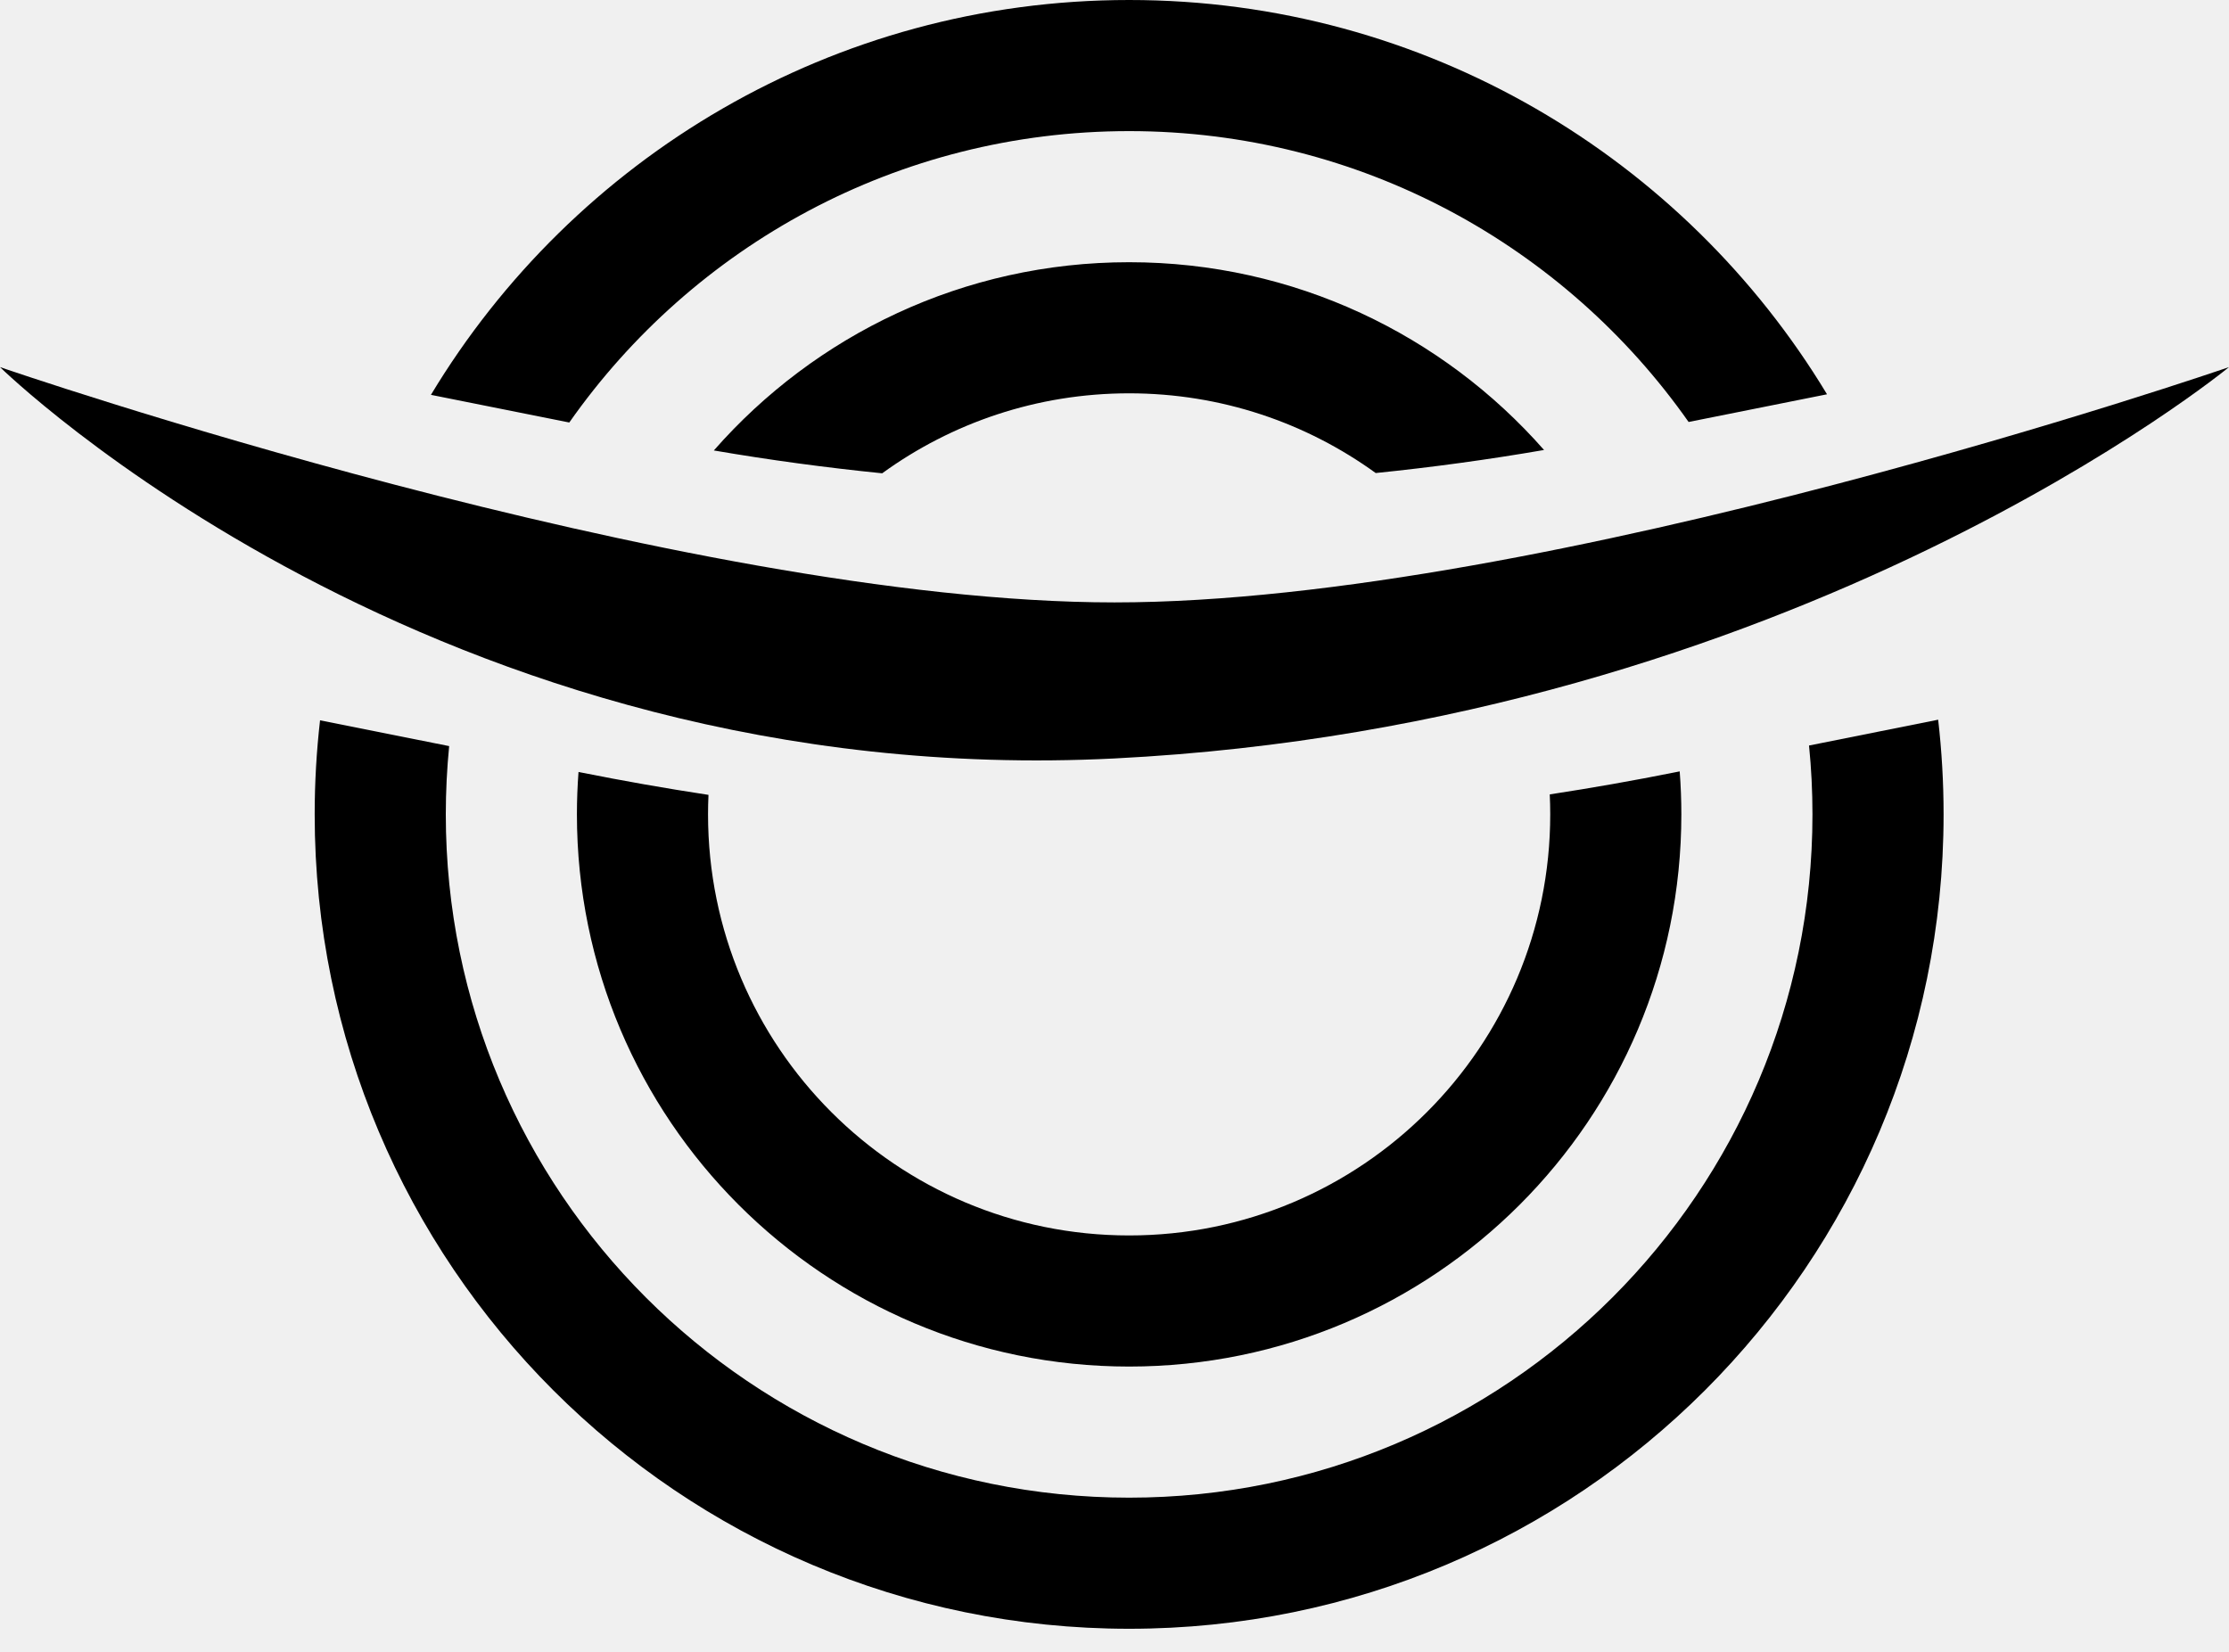
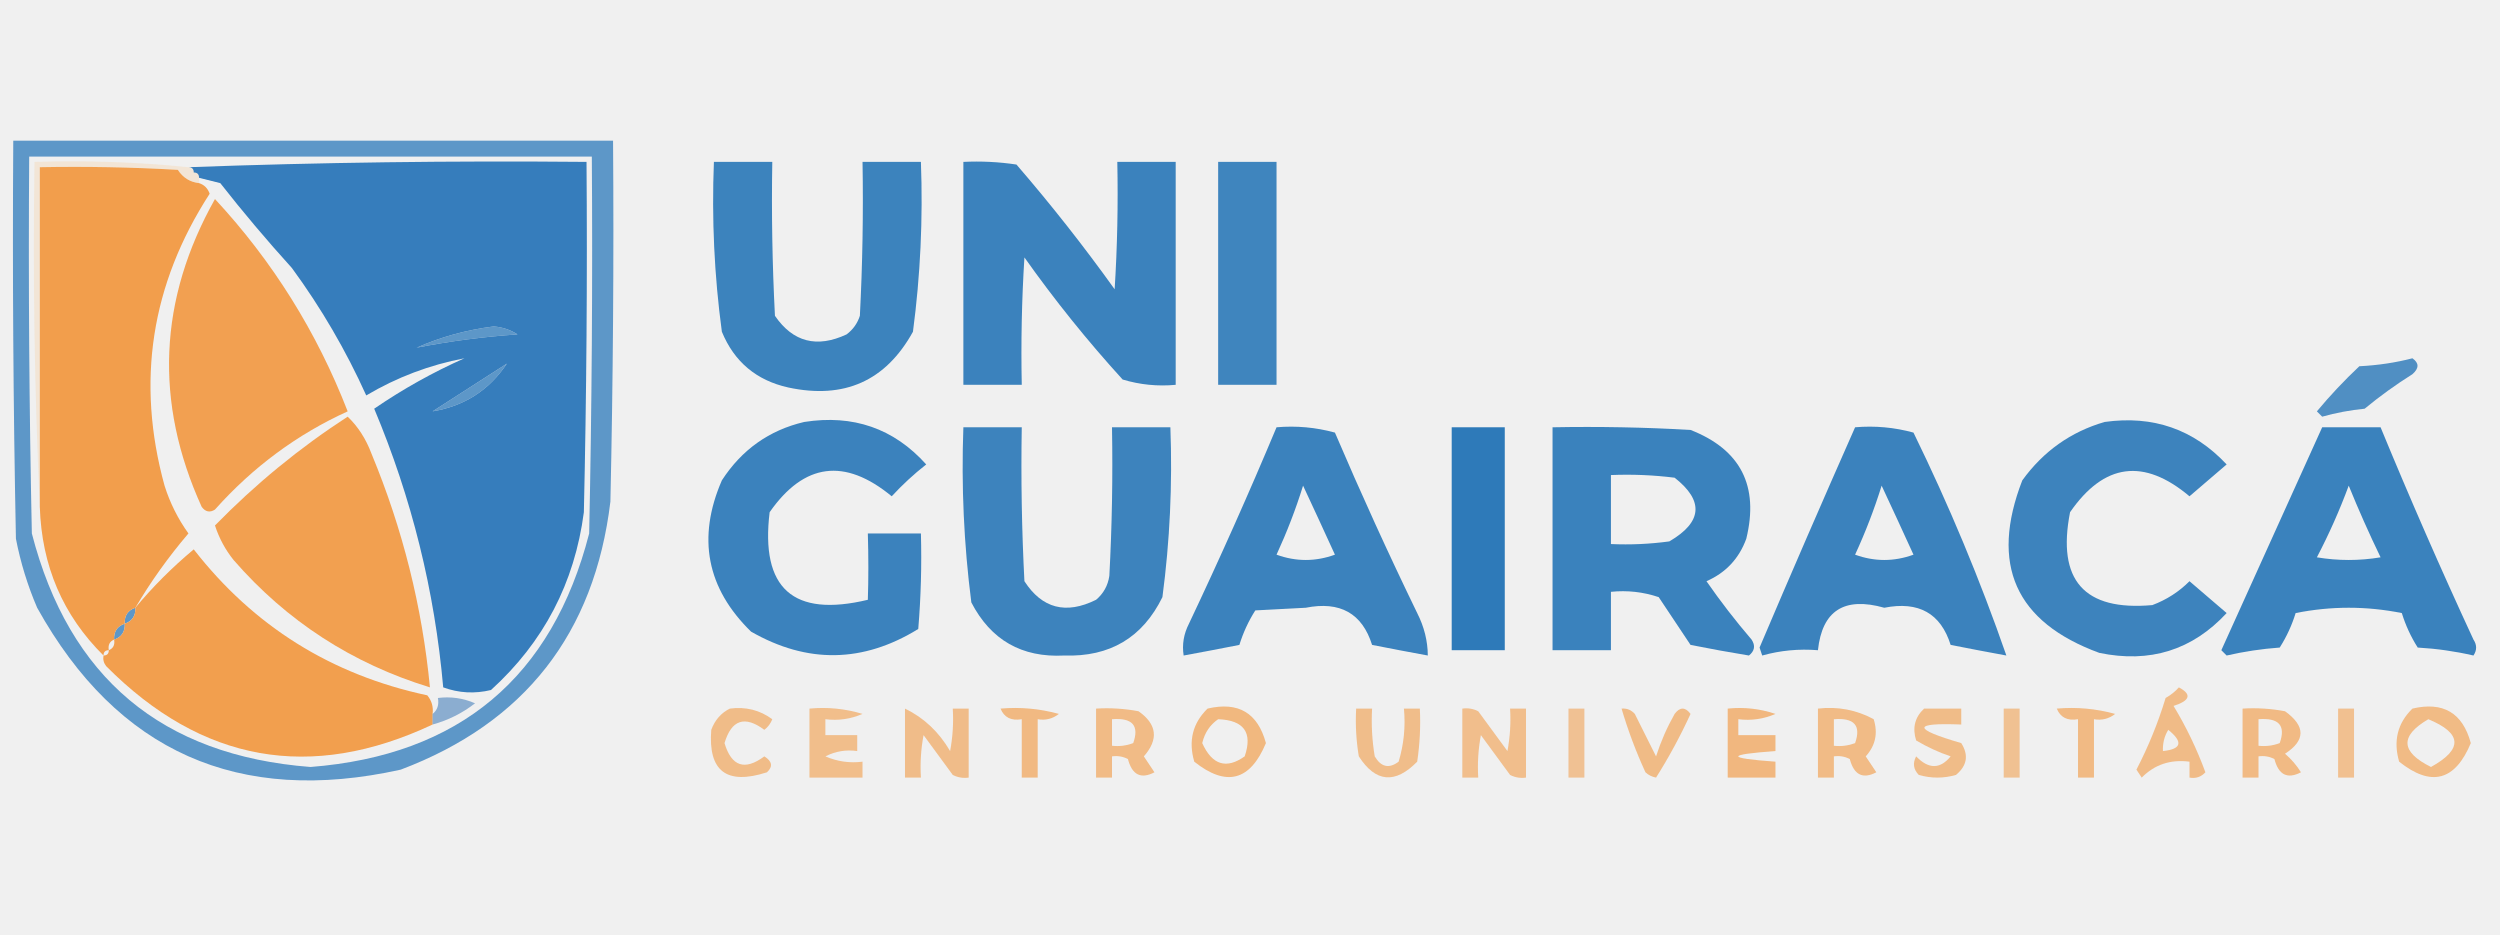
- <svg xmlns="http://www.w3.org/2000/svg" width="85" height="63" viewBox="0 0 85 63" fill="none">
-   <path fill-rule="evenodd" clip-rule="evenodd" d="M27.017 30.314C27.006 30.56 27 30.808 27 31.058C27 39.927 34.189 47.116 43.058 47.116C51.927 47.116 59.116 39.927 59.116 31.058C59.116 30.803 59.11 30.549 59.098 30.296C60.699 30.051 62.295 29.77 63.886 29.451L64.053 29.418C64.095 29.959 64.116 30.506 64.116 31.058C64.116 42.688 54.688 52.116 43.058 52.116C31.428 52.116 22 42.688 22 31.058C22 30.514 22.021 29.975 22.061 29.441L22.114 29.451C23.743 29.777 25.378 30.065 27.017 30.314ZM52.461 18.04C49.818 16.127 46.57 15 43.058 15C39.54 15 36.286 16.131 33.641 18.05C31.494 17.834 29.353 17.544 27.221 17.179C31.081 12.778 36.745 10 43.058 10C49.363 10 55.021 12.771 58.88 17.161C56.749 17.529 54.608 17.821 52.461 18.04ZM68.985 28.432C69.072 29.295 69.116 30.172 69.116 31.058C69.116 45.45 57.45 57.116 43.058 57.116C28.667 57.116 17 45.45 17 31.058C17 30.179 17.044 29.311 17.128 28.454L12.205 27.47C12.07 28.647 12 29.844 12 31.058C12 48.211 25.905 62.116 43.058 62.116C60.211 62.116 74.116 48.211 74.116 31.058C74.116 29.837 74.046 28.632 73.909 27.447L68.985 28.432ZM69.671 15.037L64.393 16.093C59.678 9.384 51.88 5 43.058 5C34.227 5 26.422 9.393 21.709 16.113L16.433 15.058C21.867 6.035 31.758 0 43.058 0C54.35 0 64.234 6.026 69.671 15.037Z" fill="black" />
-   <mask id="path-2-inside-1" fill="white">
-     <path d="M42.5 28.925C16.546 30.231 0 14 0 14C0 14 26 22.974 42.5 22.974C59 22.974 85 14 85 14C85 14 68.454 27.619 42.5 28.925Z" />
-   </mask>
-   <path d="M0 14L5.873 -3.015L-12.605 26.849L0 14ZM42.5 28.925L41.595 10.948L42.5 28.925ZM85 14L96.439 27.898L79.127 -3.015L85 14ZM0 14C-12.605 26.849 -12.6 26.855 -12.595 26.86C-12.593 26.862 -12.587 26.867 -12.584 26.871C-12.576 26.878 -12.569 26.885 -12.56 26.893C-12.544 26.909 -12.527 26.925 -12.509 26.943C-12.473 26.978 -12.432 27.017 -12.387 27.061C-12.297 27.147 -12.189 27.248 -12.064 27.365C-11.814 27.597 -11.495 27.887 -11.107 28.227C-10.333 28.906 -9.282 29.787 -7.966 30.797C-5.346 32.807 -1.615 35.375 3.117 37.872C12.559 42.854 26.401 47.758 43.405 46.903L41.595 10.948C32.645 11.398 25.237 8.839 19.917 6.033C17.268 4.635 15.241 3.227 13.948 2.235C13.307 1.743 12.863 1.366 12.631 1.162C12.515 1.061 12.454 1.004 12.448 0.999C12.446 0.997 12.458 1.008 12.484 1.033C12.497 1.045 12.513 1.061 12.533 1.081C12.544 1.09 12.555 1.101 12.566 1.113C12.572 1.119 12.579 1.125 12.585 1.131C12.588 1.134 12.593 1.139 12.595 1.141C12.6 1.145 12.605 1.15 0 14ZM43.405 46.903C59.328 46.101 72.316 41.53 81.317 37.178C85.834 34.995 89.418 32.833 91.955 31.151C93.227 30.308 94.245 29.579 94.995 29.02C95.37 28.741 95.679 28.503 95.92 28.314C96.041 28.219 96.144 28.137 96.231 28.067C96.274 28.032 96.313 28 96.348 27.972C96.365 27.958 96.382 27.945 96.397 27.932C96.404 27.926 96.412 27.92 96.419 27.914C96.422 27.911 96.428 27.907 96.429 27.906C96.434 27.902 96.439 27.898 85 14C73.561 0.102 73.566 0.099 73.57 0.095C73.572 0.093 73.576 0.089 73.579 0.087C73.586 0.082 73.591 0.077 73.597 0.073C73.608 0.063 73.618 0.055 73.628 0.047C73.647 0.032 73.661 0.02 73.673 0.011C73.695 -0.007 73.703 -0.013 73.696 -0.007C73.682 0.004 73.61 0.06 73.482 0.155C73.226 0.346 72.748 0.692 72.063 1.146C70.687 2.058 68.513 3.383 65.648 4.767C59.889 7.552 51.627 10.443 41.595 10.948L43.405 46.903ZM85 14C79.127 -3.015 79.129 -3.016 79.13 -3.016C79.131 -3.016 79.132 -3.017 79.133 -3.017C79.134 -3.017 79.135 -3.018 79.136 -3.018C79.137 -3.018 79.137 -3.018 79.135 -3.018C79.131 -3.016 79.121 -3.013 79.106 -3.008C79.074 -2.997 79.019 -2.978 78.94 -2.952C78.784 -2.899 78.537 -2.816 78.207 -2.707C77.547 -2.489 76.561 -2.169 75.317 -1.78C72.818 -1 69.327 0.039 65.375 1.075C57.005 3.268 48.283 4.974 42.5 4.974V40.974C53.217 40.974 65.745 38.193 74.5 35.899C79.111 34.691 83.151 33.487 86.043 32.585C87.494 32.132 88.668 31.751 89.494 31.478C89.908 31.341 90.235 31.232 90.468 31.153C90.584 31.114 90.677 31.082 90.744 31.059C90.778 31.047 90.806 31.038 90.828 31.031C90.838 31.027 90.847 31.024 90.855 31.021C90.859 31.02 90.862 31.019 90.865 31.018C90.867 31.017 90.868 31.017 90.869 31.016C90.871 31.016 90.873 31.015 85 14ZM42.5 4.974C36.717 4.974 27.995 3.268 19.625 1.075C15.673 0.039 12.182 -1 9.684 -1.78C8.439 -2.169 7.453 -2.489 6.793 -2.707C6.463 -2.816 6.216 -2.899 6.06 -2.952C5.981 -2.978 5.926 -2.997 5.895 -3.008C5.879 -3.013 5.869 -3.016 5.865 -3.018C5.863 -3.018 5.863 -3.018 5.864 -3.018C5.865 -3.018 5.866 -3.017 5.867 -3.017C5.868 -3.017 5.869 -3.016 5.87 -3.016C5.871 -3.016 5.873 -3.015 0 14C-5.873 31.015 -5.871 31.016 -5.869 31.016C-5.868 31.017 -5.866 31.017 -5.865 31.018C-5.862 31.019 -5.859 31.02 -5.855 31.021C-5.847 31.024 -5.838 31.027 -5.827 31.031C-5.806 31.038 -5.778 31.047 -5.744 31.059C-5.676 31.082 -5.584 31.114 -5.468 31.153C-5.235 31.232 -4.908 31.341 -4.494 31.478C-3.668 31.751 -2.494 32.132 -1.043 32.585C1.849 33.487 5.889 34.691 10.5 35.899C19.255 38.193 31.783 40.974 42.5 40.974V4.974Z" fill="black" mask="url(#path-2-inside-1)" />
+ <svg xmlns="http://www.w3.org/2000/svg" version="1.1" width="471px" height="176px" style="shape-rendering:geometricPrecision; text-rendering:geometricPrecision; image-rendering:optimizeQuality; fill-rule:evenodd; clip-rule:evenodd">
+   <g>
+     <path style="opacity:0.733" fill="#2876ba" d="M 2.5,26.5 C 40.167,26.5 77.833,26.5 115.5,26.5C 115.667,49.169 115.5,71.836 115,94.5C 111.999,119.355 98.833,136.189 75.5,145C 44.912,151.782 22.079,141.616 7,114.5C 5.204,110.317 3.871,105.984 3,101.5C 2.5,76.502 2.333,51.502 2.5,26.5 Z M 5.5,29.5 C 40.833,29.5 76.167,29.5 111.5,29.5C 111.667,53.169 111.5,76.836 111,100.5C 104.031,127.629 86.531,142.296 58.5,144.5C 30.506,142.338 13.006,127.671 6,100.5C 5.5,76.836 5.333,53.169 5.5,29.5 Z M 78.5,65.5 C 83.024,63.491 87.858,62.158 93,61.5C 94.627,61.625 96.127,62.125 97.5,63C 91.098,63.44 84.765,64.273 78.5,65.5 Z M 95.5,68.5 C 92.156,73.508 87.49,76.508 81.5,77.5C 86.159,74.503 90.825,71.503 95.5,68.5 Z M 25.5,114.5 C 25.573,116.027 24.906,117.027 23.5,117.5C 23.427,115.973 24.094,114.973 25.5,114.5 Z M 23.5,117.5 C 23.573,119.027 22.906,120.027 21.5,120.5C 21.427,118.973 22.094,117.973 23.5,117.5 Z" />
+   </g>
+   <g>
+     <path style="opacity:0.941" fill="#2a76b9" d="M 35.5,31.5 C 60.17,30.596 85.17,30.263 110.5,30.5C 110.667,52.502 110.5,74.502 110,96.5C 108.249,109.836 102.416,121.003 92.5,130C 89.438,130.741 86.438,130.575 83.5,129.5C 81.896,111.312 77.563,93.812 70.5,77C 75.91,73.297 81.576,70.13 87.5,67.5C 80.942,68.743 74.775,71.076 69,74.5C 65.164,66.001 60.497,58.001 55,50.5C 50.266,45.275 45.766,39.941 41.5,34.5C 40.167,34.167 38.833,33.833 37.5,33.5C 37.5,32.833 37.167,32.5 36.5,32.5C 36.5,31.833 36.167,31.5 35.5,31.5 Z M 78.5,65.5 C 84.765,64.273 91.098,63.44 97.5,63C 96.127,62.125 94.627,61.625 93,61.5C 87.858,62.158 83.024,63.491 78.5,65.5 Z M 95.5,68.5 C 92.156,73.508 87.49,76.508 81.5,77.5C 86.159,74.503 90.825,71.503 95.5,68.5 Z" />
+   </g>
+   <g>
+     <path style="opacity:0.886" fill="#2575b7" d="M 134.5,30.5 C 138.167,30.5 141.833,30.5 145.5,30.5C 145.334,40.172 145.5,49.839 146,59.5C 149.4,64.452 153.9,65.618 159.5,63C 160.701,62.097 161.535,60.931 162,59.5C 162.5,49.839 162.666,40.172 162.5,30.5C 166.167,30.5 169.833,30.5 173.5,30.5C 173.903,41.231 173.403,51.898 172,62.5C 166.88,71.772 159.047,75.272 148.5,73C 142.499,71.664 138.332,68.164 136,62.5C 134.571,51.911 134.071,41.245 134.5,30.5 Z" />
+   </g>
+   <g>
+     <path style="opacity:0.888" fill="#2575b7" d="M 181.5,30.5 C 184.85,30.335 188.183,30.502 191.5,31C 198.028,38.561 204.195,46.394 210,54.5C 210.5,46.507 210.666,38.507 210.5,30.5C 214.167,30.5 217.833,30.5 221.5,30.5C 221.5,44.5 221.5,58.5 221.5,72.5C 218.102,72.82 214.768,72.487 211.5,71.5C 204.853,64.199 198.687,56.532 193,48.5C 192.5,56.493 192.334,64.493 192.5,72.5C 188.833,72.5 185.167,72.5 181.5,72.5C 181.5,58.5 181.5,44.5 181.5,30.5 Z" />
+   </g>
+   <g>
+     <path style="opacity:0.868" fill="#2575b7" d="M 229.5,30.5 C 233.167,30.5 236.833,30.5 240.5,30.5C 240.5,44.5 240.5,58.5 240.5,72.5C 236.833,72.5 233.167,72.5 229.5,72.5C 229.5,58.5 229.5,44.5 229.5,30.5 Z" />
+   </g>
+   <g>
+     <path style="opacity:0.974" fill="#f29c48" d="M 37.5,34.5 C 38.478,34.811 39.145,35.478 39.5,36.5C 28.448,53.589 25.614,71.922 31,91.5C 32.027,94.754 33.527,97.754 35.5,100.5C 31.729,104.925 28.395,109.591 25.5,114.5C 24.094,114.973 23.427,115.973 23.5,117.5C 22.094,117.973 21.427,118.973 21.5,120.5C 20.662,120.842 20.328,121.508 20.5,122.5C 19.833,122.5 19.5,122.833 19.5,123.5C 11.847,115.918 7.847,106.585 7.5,95.5C 7.5,74.167 7.5,52.833 7.5,31.5C 16.173,31.334 24.84,31.5 33.5,32C 34.471,33.481 35.804,34.315 37.5,34.5 Z" />
+   </g>
+   <g>
+     <path style="opacity:0.137" fill="#fea232" d="M 35.5,31.5 C 36.167,31.5 36.5,31.833 36.5,32.5C 37.167,32.5 37.5,32.833 37.5,33.5C 37.5,33.833 37.5,34.167 37.5,34.5C 35.804,34.315 34.471,33.481 33.5,32C 24.84,31.5 16.173,31.334 7.5,31.5C 7.5,52.833 7.5,74.167 7.5,95.5C 6.503,74.006 6.169,52.34 6.5,30.5C 16.25,30.194 25.916,30.527 35.5,31.5 Z" />
+   </g>
+   <g>
+     <path style="opacity:0.944" fill="#f29c48" d="M 40.5,37.5 C 51.35,49.188 59.684,62.521 65.5,77.5C 55.966,81.843 47.633,88.009 40.5,96C 39.551,96.617 38.718,96.451 38,95.5C 29.033,75.76 29.866,56.427 40.5,37.5 Z" />
+   </g>
+   <g>
+     <path style="opacity:0.788" fill="#2575b7" d="M 454.5,67.5 C 455.776,68.386 455.776,69.386 454.5,70.5C 451.36,72.473 448.36,74.64 445.5,77C 442.776,77.269 440.109,77.769 437.5,78.5C 437.167,78.167 436.833,77.833 436.5,77.5C 438.984,74.516 441.65,71.682 444.5,69C 448.025,68.821 451.359,68.321 454.5,67.5 Z" />
+   </g>
+   <g>
+     <path style="opacity:0.947" fill="#f29c48" d="M 65.5,78.5 C 67.446,80.353 68.946,82.686 70,85.5C 75.876,99.672 79.543,114.339 81,129.5C 66.347,125.011 54.014,117.011 44,105.5C 42.444,103.557 41.278,101.39 40.5,99C 48.131,91.192 56.464,84.359 65.5,78.5 Z" />
+   </g>
+   <g>
+     <path style="opacity:0.887" fill="#2575b7" d="M 151.5,79.5 C 160.743,78.049 168.409,80.716 174.5,87.5C 172.183,89.316 170.016,91.316 168,93.5C 159.153,86.207 151.486,87.207 145,96.5C 143.25,110.875 149.417,116.375 163.5,113C 163.629,109.045 163.629,104.878 163.5,100.5C 166.833,100.5 170.167,100.5 173.5,100.5C 173.666,106.509 173.499,112.509 173,118.5C 162.604,124.908 152.104,125.074 141.5,119C 133.133,110.828 131.299,101.328 136,90.5C 139.746,84.72 144.913,81.054 151.5,79.5 Z" />
+   </g>
+   <g>
+     <path style="opacity:0.88" fill="#2575b7" d="M 396.5,79.5 C 405.639,78.212 413.305,80.878 419.5,87.5C 417.167,89.5 414.833,91.5 412.5,93.5C 403.889,86.256 396.389,87.256 390,96.5C 387.486,109.313 392.652,115.147 405.5,114C 408.173,112.999 410.507,111.499 412.5,109.5C 414.833,111.5 417.167,113.5 419.5,115.5C 413.033,122.487 405.033,124.987 395.5,123C 379.686,117.198 374.853,106.365 381,90.5C 384.962,85.023 390.129,81.356 396.5,79.5 Z" />
+   </g>
+   <g>
+     <path style="opacity:0.882" fill="#2575b7" d="M 181.5,80.5 C 185.167,80.5 188.833,80.5 192.5,80.5C 192.334,90.172 192.5,99.839 193,109.5C 196.334,114.648 200.834,115.814 206.5,113C 207.893,111.829 208.727,110.329 209,108.5C 209.5,99.173 209.666,89.839 209.5,80.5C 213.167,80.5 216.833,80.5 220.5,80.5C 220.903,91.231 220.403,101.898 219,112.5C 215.262,120.123 209.096,123.79 200.5,123.5C 192.511,123.922 186.677,120.589 183,113.5C 181.594,102.564 181.094,91.564 181.5,80.5 Z" />
+   </g>
+   <g>
+     <path style="opacity:0.89" fill="#2575b7" d="M 240.5,80.5 C 244.226,80.177 247.893,80.511 251.5,81.5C 256.393,92.953 261.559,104.286 267,115.5C 268.314,118.089 268.981,120.756 269,123.5C 265.541,122.867 262.041,122.2 258.5,121.5C 256.633,115.55 252.466,113.217 246,114.5C 242.833,114.667 239.667,114.833 236.5,115C 235.214,117.022 234.214,119.189 233.5,121.5C 229.959,122.2 226.459,122.867 223,123.5C 222.675,121.447 223.009,119.447 224,117.5C 229.797,105.268 235.297,92.934 240.5,80.5 Z M 245.5,91.5 C 247.478,95.731 249.478,100.064 251.5,104.5C 247.833,105.833 244.167,105.833 240.5,104.5C 242.457,100.256 244.124,95.923 245.5,91.5 Z" />
+   </g>
+   <g>
+     <path style="opacity:0.951" fill="#2575b7" d="M 273.5,80.5 C 276.833,80.5 280.167,80.5 283.5,80.5C 283.5,94.5 283.5,108.5 283.5,122.5C 280.167,122.5 276.833,122.5 273.5,122.5C 273.5,108.5 273.5,94.5 273.5,80.5 Z" />
+   </g>
+   <g>
+     <path style="opacity:0.894" fill="#2575b7" d="M 292.5,80.5 C 301.173,80.334 309.84,80.5 318.5,81C 327.934,84.699 331.434,91.532 329,101.5C 327.631,105.246 325.131,107.912 321.5,109.5C 324.142,113.309 326.975,116.976 330,120.5C 330.749,121.635 330.583,122.635 329.5,123.5C 325.841,122.899 322.174,122.233 318.5,121.5C 316.5,118.5 314.5,115.5 312.5,112.5C 309.572,111.516 306.572,111.183 303.5,111.5C 303.5,115.167 303.5,118.833 303.5,122.5C 299.833,122.5 296.167,122.5 292.5,122.5C 292.5,108.5 292.5,94.5 292.5,80.5 Z M 303.5,89.5 C 307.514,89.335 311.514,89.501 315.5,90C 321.059,94.368 320.726,98.368 314.5,102C 310.848,102.499 307.182,102.665 303.5,102.5C 303.5,98.167 303.5,93.833 303.5,89.5 Z" />
+   </g>
+   <g>
+     <path style="opacity:0.889" fill="#2575b7" d="M 349.5,80.5 C 353.226,80.177 356.893,80.511 360.5,81.5C 367.227,95.267 373.06,109.267 378,123.5C 374.541,122.867 371.041,122.2 367.5,121.5C 365.633,115.55 361.466,113.217 355,114.5C 347.461,112.374 343.294,115.04 342.5,122.5C 338.894,122.211 335.394,122.544 332,123.5C 331.833,123 331.667,122.5 331.5,122C 337.409,108.101 343.409,94.268 349.5,80.5 Z M 354.5,91.5 C 356.478,95.731 358.478,100.064 360.5,104.5C 356.833,105.833 353.167,105.833 349.5,104.5C 351.457,100.256 353.124,95.923 354.5,91.5 Z" />
+   </g>
+   <g>
+     <path style="opacity:0.891" fill="#2575b7" d="M 437.5,80.5 C 441.167,80.5 444.833,80.5 448.5,80.5C 454.033,93.921 459.866,107.255 466,120.5C 466.667,121.5 466.667,122.5 466,123.5C 462.589,122.707 459.089,122.207 455.5,122C 454.214,119.978 453.214,117.811 452.5,115.5C 445.833,114.167 439.167,114.167 432.5,115.5C 431.786,117.811 430.786,119.978 429.5,122C 426.11,122.246 422.777,122.746 419.5,123.5C 419.167,123.167 418.833,122.833 418.5,122.5C 424.848,108.474 431.181,94.474 437.5,80.5 Z M 442.5,91.5 C 444.321,95.984 446.321,100.484 448.5,105C 444.5,105.667 440.5,105.667 436.5,105C 438.794,100.613 440.794,96.113 442.5,91.5 Z" />
+   </g>
+   <g>
+     <path style="opacity:0.967" fill="#f29c48" d="M 81.5,134.5 C 81.5,135.167 81.5,135.833 81.5,136.5C 58.52,147.303 38.02,143.636 20,125.5C 19.536,124.906 19.369,124.239 19.5,123.5C 20.167,123.5 20.5,123.167 20.5,122.5C 21.338,122.158 21.672,121.492 21.5,120.5C 22.906,120.027 23.573,119.027 23.5,117.5C 24.906,117.027 25.573,116.027 25.5,114.5C 28.785,110.548 32.452,106.881 36.5,103.5C 47.769,117.975 62.436,127.141 80.5,131C 81.337,132.011 81.67,133.178 81.5,134.5 Z" />
+   </g>
+   <g>
+     <path style="opacity:0.624" fill="#f19c48" d="M 410.5,129.5 C 412.976,130.815 412.642,131.982 409.5,133C 411.901,136.969 413.901,141.135 415.5,145.5C 414.675,146.386 413.675,146.719 412.5,146.5C 412.5,145.5 412.5,144.5 412.5,143.5C 408.927,143.041 405.927,144.041 403.5,146.5C 403.167,146 402.833,145.5 402.5,145C 404.748,140.67 406.581,136.17 408,131.5C 408.995,130.934 409.828,130.267 410.5,129.5 Z M 408.5,137.5 C 411.347,139.798 411.013,141.131 407.5,141.5C 407.433,140.041 407.766,138.708 408.5,137.5 Z" />
+   </g>
+   <g>
+     <path style="opacity:0.554" fill="#3977b7" d="M 81.5,136.5 C 81.5,135.833 81.5,135.167 81.5,134.5C 82.404,133.791 82.737,132.791 82.5,131.5C 84.924,131.192 87.257,131.526 89.5,132.5C 87.09,134.372 84.423,135.705 81.5,136.5 Z" />
+   </g>
+   <g>
+     <path style="opacity:0.62" fill="#f19c48" d="M 137.5,133.5 C 140.482,133.104 143.149,133.771 145.5,135.5C 145.192,136.308 144.692,136.975 144,137.5C 140.312,134.761 137.812,135.594 136.5,140C 137.812,144.406 140.312,145.239 144,142.5C 145.489,143.424 145.656,144.424 144.5,145.5C 136.891,147.962 133.391,145.295 134,137.5C 134.69,135.65 135.856,134.316 137.5,133.5 Z" />
+   </g>
+   <g>
+     <path style="opacity:0.6" fill="#f19c48" d="M 152.5,133.5 C 155.898,133.18 159.232,133.513 162.5,134.5C 160.257,135.474 157.924,135.808 155.5,135.5C 155.5,136.5 155.5,137.5 155.5,138.5C 157.5,138.5 159.5,138.5 161.5,138.5C 161.5,139.5 161.5,140.5 161.5,141.5C 159.396,141.201 157.396,141.534 155.5,142.5C 157.743,143.474 160.076,143.808 162.5,143.5C 162.5,144.5 162.5,145.5 162.5,146.5C 159.167,146.5 155.833,146.5 152.5,146.5C 152.5,142.167 152.5,137.833 152.5,133.5 Z" />
+   </g>
+   <g>
+     <path style="opacity:0.61" fill="#f19c48" d="M 170.5,133.5 C 174.056,135.218 176.89,137.884 179,141.5C 179.497,138.854 179.664,136.187 179.5,133.5C 180.5,133.5 181.5,133.5 182.5,133.5C 182.5,137.833 182.5,142.167 182.5,146.5C 181.448,146.649 180.448,146.483 179.5,146C 177.667,143.5 175.833,141 174,138.5C 173.503,141.146 173.336,143.813 173.5,146.5C 172.5,146.5 171.5,146.5 170.5,146.5C 170.5,142.167 170.5,137.833 170.5,133.5 Z" />
+   </g>
+   <g>
+     <path style="opacity:0.654" fill="#f19c48" d="M 188.5,133.5 C 192.226,133.177 195.893,133.511 199.5,134.5C 198.311,135.429 196.978,135.762 195.5,135.5C 195.5,139.167 195.5,142.833 195.5,146.5C 194.5,146.5 193.5,146.5 192.5,146.5C 192.5,142.833 192.5,139.167 192.5,135.5C 190.517,135.843 189.183,135.176 188.5,133.5 Z" />
+   </g>
+   <g>
+     <path style="opacity:0.636" fill="#f19c48" d="M 206.5,133.5 C 209.187,133.336 211.854,133.503 214.5,134C 217.987,136.451 218.32,139.284 215.5,142.5C 216.167,143.5 216.833,144.5 217.5,145.5C 214.951,146.831 213.284,145.998 212.5,143C 211.552,142.517 210.552,142.351 209.5,142.5C 209.5,143.833 209.5,145.167 209.5,146.5C 208.5,146.5 207.5,146.5 206.5,146.5C 206.5,142.167 206.5,137.833 206.5,133.5 Z M 209.5,135.5 C 213.343,135.191 214.676,136.691 213.5,140C 212.207,140.49 210.873,140.657 209.5,140.5C 209.5,138.833 209.5,137.167 209.5,135.5 Z" />
+   </g>
+   <g>
+     <path style="opacity:0.669" fill="#f19c48" d="M 227.5,133.5 C 233.295,132.137 236.961,134.304 238.5,140C 235.529,147.138 231.029,148.304 225,143.5C 223.861,139.579 224.695,136.246 227.5,133.5 Z M 229.5,135.5 C 234.365,135.684 236.032,138.018 234.5,142.5C 231.033,144.958 228.366,144.124 226.5,140C 226.957,138.06 227.957,136.56 229.5,135.5 Z" />
+   </g>
+   <g>
+     <path style="opacity:0.608" fill="#f19c48" d="M 255.5,133.5 C 256.5,133.5 257.5,133.5 258.5,133.5C 258.335,136.518 258.502,139.518 259,142.5C 260.194,144.525 261.694,144.859 263.5,143.5C 264.487,140.232 264.82,136.898 264.5,133.5C 265.5,133.5 266.5,133.5 267.5,133.5C 267.665,136.85 267.498,140.183 267,143.5C 262.837,147.747 259.171,147.414 256,142.5C 255.502,139.518 255.335,136.518 255.5,133.5 Z" />
+   </g>
+   <g>
+     <path style="opacity:0.596" fill="#f19c48" d="M 275.5,133.5 C 276.552,133.351 277.552,133.517 278.5,134C 280.333,136.5 282.167,139 284,141.5C 284.497,138.854 284.664,136.187 284.5,133.5C 285.5,133.5 286.5,133.5 287.5,133.5C 287.5,137.833 287.5,142.167 287.5,146.5C 286.448,146.649 285.448,146.483 284.5,146C 282.667,143.5 280.833,141 279,138.5C 278.503,141.146 278.336,143.813 278.5,146.5C 277.5,146.5 276.5,146.5 275.5,146.5C 275.5,142.167 275.5,137.833 275.5,133.5 Z" />
+   </g>
+   <g>
+     <path style="opacity:0.552" fill="#f19c48" d="M 295.5,133.5 C 296.5,133.5 297.5,133.5 298.5,133.5C 298.5,137.833 298.5,142.167 298.5,146.5C 297.5,146.5 296.5,146.5 295.5,146.5C 295.5,142.167 295.5,137.833 295.5,133.5 Z" />
+   </g>
+   <g>
+     <path style="opacity:0.626" fill="#f19c48" d="M 305.5,133.5 C 306.496,133.414 307.329,133.748 308,134.5C 309.333,137.167 310.667,139.833 312,142.5C 312.892,139.716 314.058,137.05 315.5,134.5C 316.5,133.167 317.5,133.167 318.5,134.5C 316.56,138.719 314.393,142.719 312,146.5C 311.228,146.355 310.561,146.022 310,145.5C 308.202,141.578 306.702,137.578 305.5,133.5 Z" />
+   </g>
+   <g>
+     <path style="opacity:0.673" fill="#f19c48" d="M 325.5,133.5 C 328.572,133.183 331.572,133.516 334.5,134.5C 332.257,135.474 329.924,135.808 327.5,135.5C 327.5,136.5 327.5,137.5 327.5,138.5C 329.833,138.5 332.167,138.5 334.5,138.5C 334.5,139.5 334.5,140.5 334.5,141.5C 325.167,142.167 325.167,142.833 334.5,143.5C 334.5,144.5 334.5,145.5 334.5,146.5C 331.5,146.5 328.5,146.5 325.5,146.5C 325.5,142.167 325.5,137.833 325.5,133.5 Z" />
+   </g>
+   <g>
+     <path style="opacity:0.633" fill="#f19c48" d="M 342.5,133.5 C 346.257,133.071 349.757,133.737 353,135.5C 353.839,138.14 353.339,140.473 351.5,142.5C 352.167,143.5 352.833,144.5 353.5,145.5C 350.951,146.831 349.284,145.998 348.5,143C 347.552,142.517 346.552,142.351 345.5,142.5C 345.5,143.833 345.5,145.167 345.5,146.5C 344.5,146.5 343.5,146.5 342.5,146.5C 342.5,142.167 342.5,137.833 342.5,133.5 Z M 345.5,135.5 C 349.343,135.191 350.676,136.691 349.5,140C 348.207,140.49 346.873,140.657 345.5,140.5C 345.5,138.833 345.5,137.167 345.5,135.5 Z" />
+   </g>
+   <g>
+     <path style="opacity:0.62" fill="#f19c48" d="M 362.5,133.5 C 364.833,133.5 367.167,133.5 369.5,133.5C 369.5,134.5 369.5,135.5 369.5,136.5C 360.25,136.133 360.25,137.3 369.5,140C 370.935,142.267 370.602,144.267 368.5,146C 366.167,146.667 363.833,146.667 361.5,146C 360.483,144.951 360.316,143.784 361,142.5C 363.348,144.933 365.515,144.933 367.5,142.5C 365.219,141.723 363.052,140.723 361,139.5C 360.257,137.126 360.757,135.126 362.5,133.5 Z" />
+   </g>
+   <g>
+     <path style="opacity:0.558" fill="#f19c48" d="M 377.5,133.5 C 378.5,133.5 379.5,133.5 380.5,133.5C 380.5,137.833 380.5,142.167 380.5,146.5C 379.5,146.5 378.5,146.5 377.5,146.5C 377.5,142.167 377.5,137.833 377.5,133.5 Z" />
+   </g>
+   <g>
+     <path style="opacity:0.646" fill="#f19c48" d="M 387.5,133.5 C 391.226,133.177 394.893,133.511 398.5,134.5C 397.311,135.429 395.978,135.762 394.5,135.5C 394.5,139.167 394.5,142.833 394.5,146.5C 393.5,146.5 392.5,146.5 391.5,146.5C 391.5,142.833 391.5,139.167 391.5,135.5C 389.517,135.843 388.183,135.176 387.5,133.5 Z" />
+   </g>
+   <g>
+     <path style="opacity:0.648" fill="#f19c48" d="M 422.5,133.5 C 425.187,133.336 427.854,133.503 430.5,134C 434.386,136.808 434.386,139.474 430.5,142C 431.687,143.019 432.687,144.186 433.5,145.5C 430.951,146.831 429.284,145.998 428.5,143C 427.552,142.517 426.552,142.351 425.5,142.5C 425.5,143.833 425.5,145.167 425.5,146.5C 424.5,146.5 423.5,146.5 422.5,146.5C 422.5,142.167 422.5,137.833 422.5,133.5 Z M 425.5,135.5 C 429.343,135.191 430.676,136.691 429.5,140C 428.207,140.49 426.873,140.657 425.5,140.5C 425.5,138.833 425.5,137.167 425.5,135.5 Z" />
+   </g>
+   <g>
+     <path style="opacity:0.575" fill="#f19c48" d="M 440.5,133.5 C 441.5,133.5 442.5,133.5 443.5,133.5C 443.5,137.833 443.5,142.167 443.5,146.5C 442.5,146.5 441.5,146.5 440.5,146.5C 440.5,142.167 440.5,137.833 440.5,133.5 Z" />
+   </g>
+   <g>
+     <path style="opacity:0.638" fill="#f19c48" d="M 454.5,133.5 C 460.295,132.137 463.961,134.304 465.5,140C 462.529,147.138 458.029,148.304 452,143.5C 450.861,139.579 451.695,136.246 454.5,133.5 Z M 457.5,135.5 C 463.882,138.148 464.049,141.148 458,144.5C 452.267,141.654 452.1,138.654 457.5,135.5 Z" />
+   </g>
</svg>
